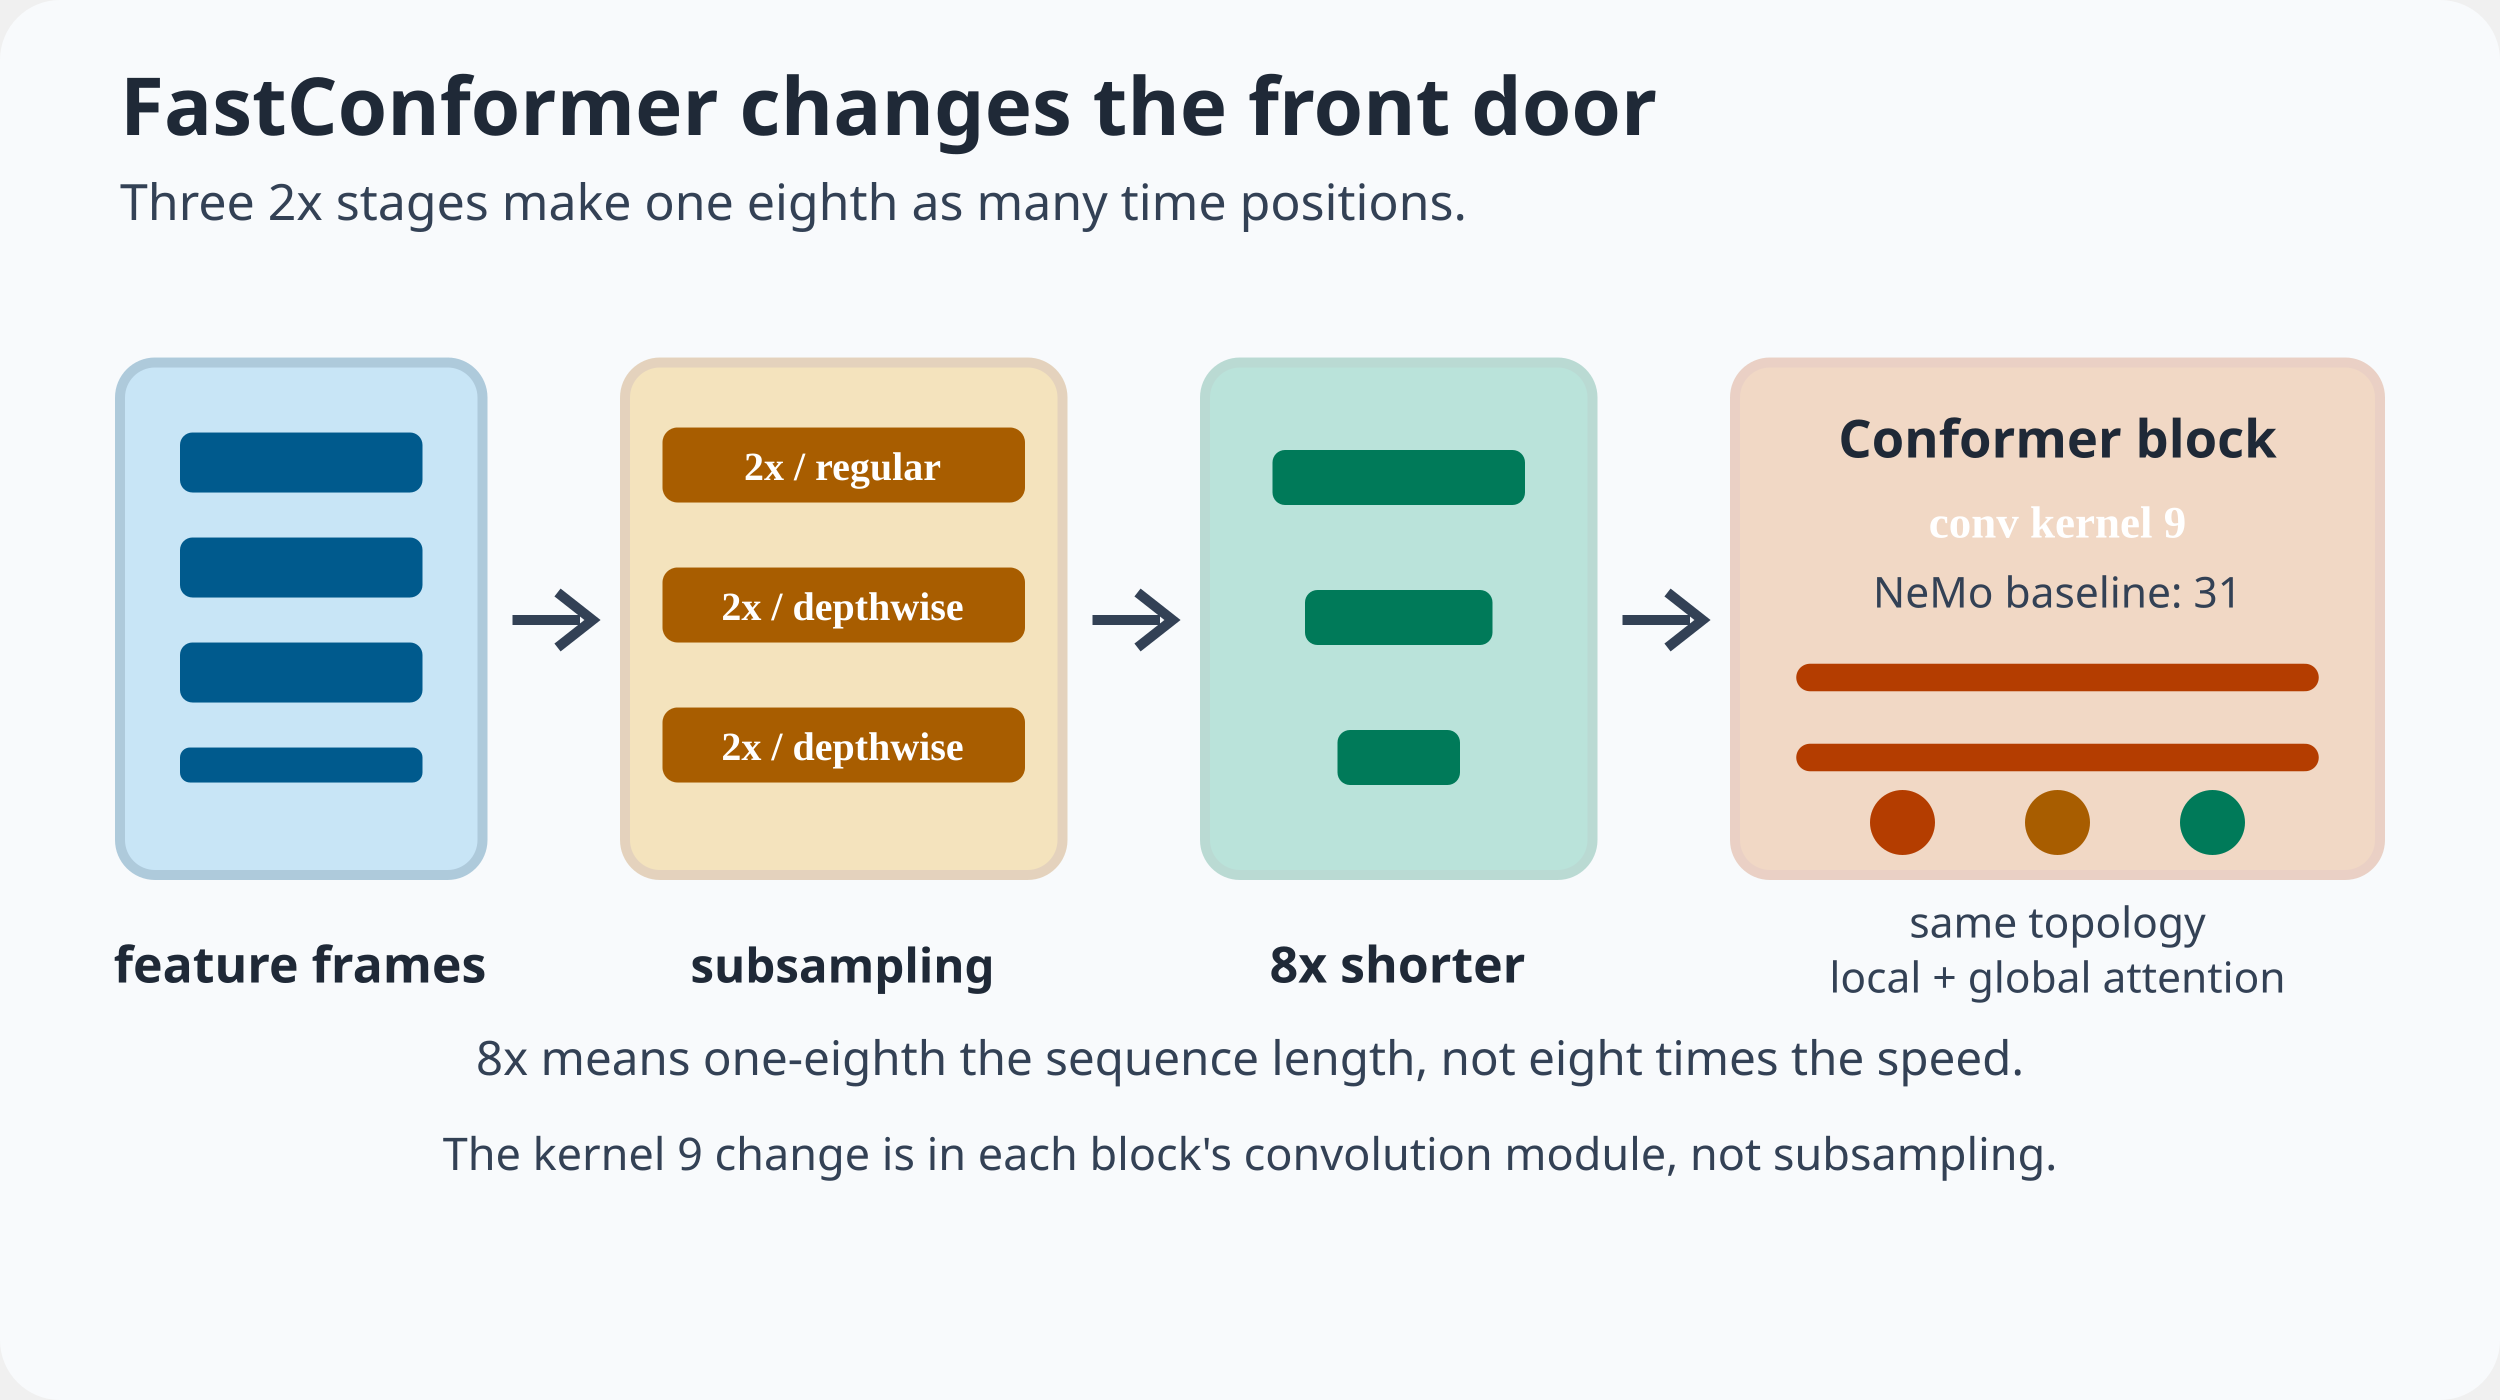
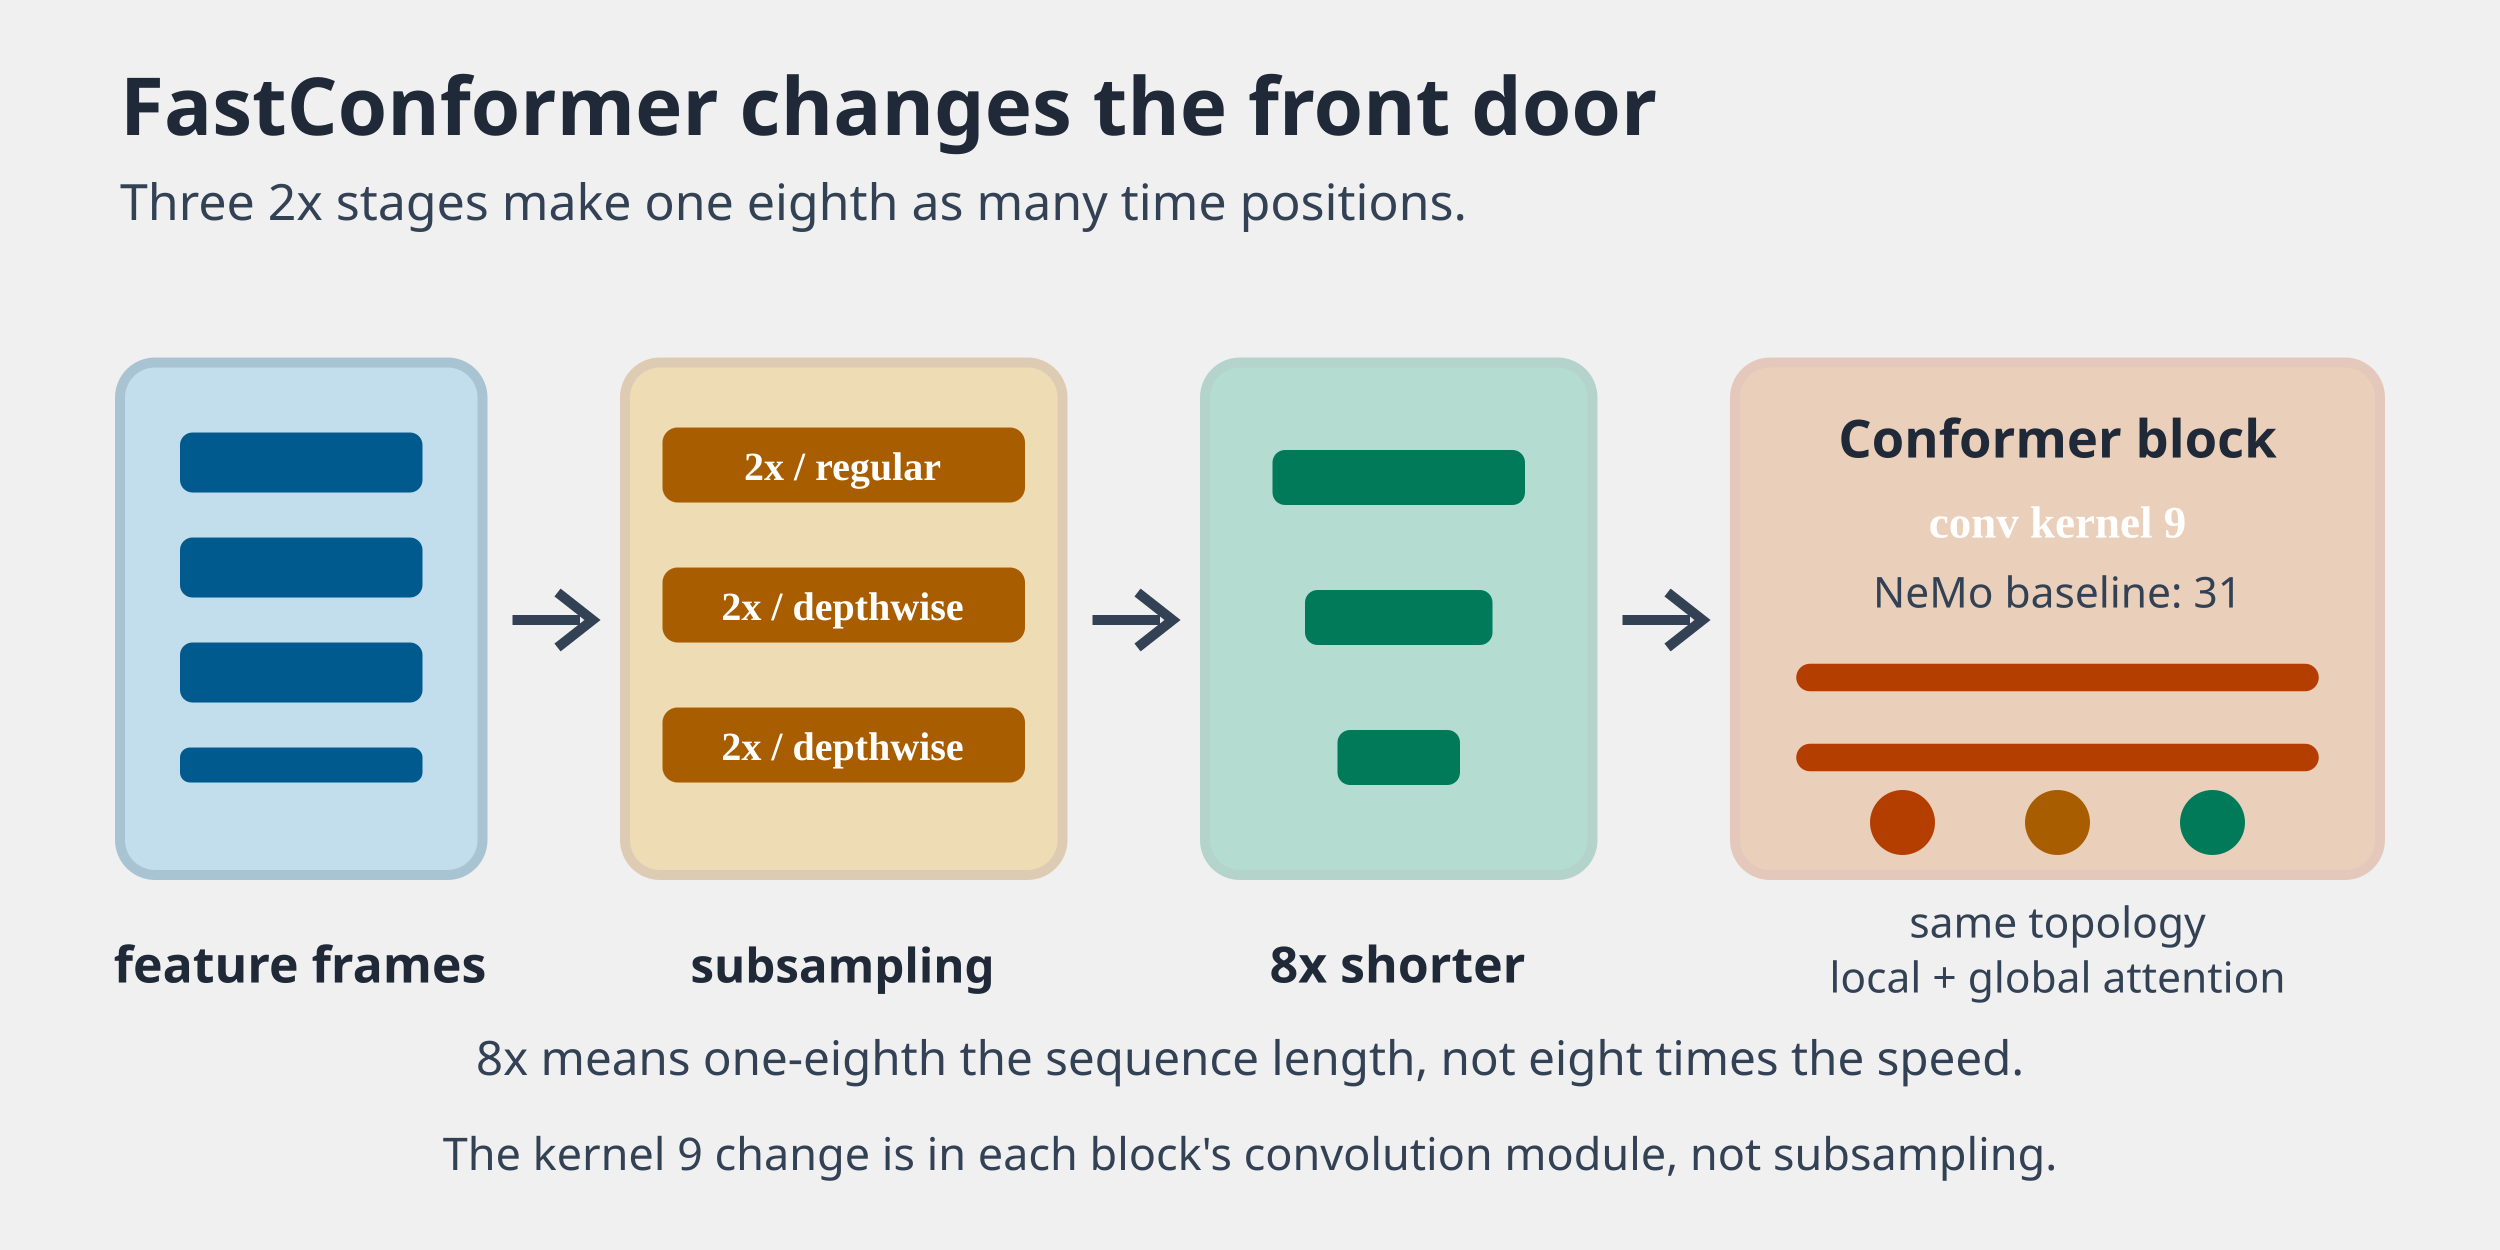
- <svg xmlns="http://www.w3.org/2000/svg" viewBox="0 0 1000 560" role="img" aria-labelledby="title desc">
+ <svg xmlns="http://www.w3.org/2000/svg" viewBox="0 0 1000 500" role="img" aria-labelledby="title desc">
  <style>
    .bg{fill:#f8fafc}.text{fill:#1f2937;font-family:system-ui,sans-serif}.muted{fill:#334155;font-family:system-ui,sans-serif}.line{stroke:#334155}.blue{fill:#005a8d}.orange{fill:#a85d00}.green{fill:#007a59}.red{fill:#b43d00}
    @media(prefers-color-scheme:dark){.bg{fill:#111827}.text{fill:#f8fafc}.muted{fill:#e2e8f0}.line{stroke:#cbd5e1}}
  </style>
-   <rect class="bg" width="1000" height="560" rx="24" />
  <text class="text" x="48" y="54" font-size="32" font-weight="700">FastConformer changes the front door</text>
  <text class="muted" x="48" y="88" font-size="20">Three 2x stages make one eighth as many time positions.</text>
  <g transform="translate(48 145)">
    <rect width="145" height="205" rx="14" fill="#56b4e9" opacity=".3" stroke="#005a8d" stroke-width="4" />
    <g fill="#005a8d">
      <rect x="24" y="28" width="97" height="24" rx="5" />
      <rect x="24" y="70" width="97" height="24" rx="5" />
      <rect x="24" y="112" width="97" height="24" rx="5" />
      <rect x="24" y="154" width="97" height="14" rx="4" />
    </g>
    <text class="text" x="72" y="248" text-anchor="middle" font-size="20" font-weight="700">feature frames</text>
  </g>
  <path d="M205 248h27" class="line" stroke-width="4" />
  <path d="m223 237 14 11-14 11" fill="none" class="line" stroke-width="4" />
  <g transform="translate(250 145)">
    <rect width="175" height="205" rx="14" fill="#e69f00" opacity=".25" stroke="#a85d00" stroke-width="4" />
    <g fill="#a85d00">
      <rect x="15" y="26" width="145" height="30" rx="6" />
      <rect x="15" y="82" width="145" height="30" rx="6" />
      <rect x="15" y="138" width="145" height="30" rx="6" />
    </g>
    <text fill="white" x="87" y="47" text-anchor="middle" font-size="16" font-weight="700">2x / regular</text>
    <text fill="white" x="87" y="103" text-anchor="middle" font-size="16" font-weight="700">2x / depthwise</text>
    <text fill="white" x="87" y="159" text-anchor="middle" font-size="16" font-weight="700">2x / depthwise</text>
    <text class="text" x="87" y="248" text-anchor="middle" font-size="19" font-weight="700">subsampling</text>
  </g>
  <path d="M437 248h27" class="line" stroke-width="4" />
  <path d="m455 237 14 11-14 11" fill="none" class="line" stroke-width="4" />
  <g transform="translate(482 145)">
    <rect width="155" height="205" rx="14" fill="#009e73" opacity=".25" stroke="#007a59" stroke-width="4" />
    <rect x="27" y="35" width="101" height="22" rx="5" fill="#007a59" />
    <rect x="40" y="91" width="75" height="22" rx="5" fill="#007a59" />
    <rect x="53" y="147" width="49" height="22" rx="5" fill="#007a59" />
    <text class="text" x="77" y="248" text-anchor="middle" font-size="20" font-weight="700">8x shorter</text>
  </g>
  <path d="M649 248h27" class="line" stroke-width="4" />
  <path d="m667 237 14 11-14 11" fill="none" class="line" stroke-width="4" />
  <g transform="translate(694 145)">
    <rect width="258" height="205" rx="14" fill="#d55e00" opacity=".22" stroke="#b43d00" stroke-width="4" />
    <text class="text" x="129" y="38" text-anchor="middle" font-size="21" font-weight="700">Conformer block</text>
    <text fill="white" x="129" y="70" text-anchor="middle" font-size="18" font-weight="700">conv kernel 9</text>
    <text class="muted" x="129" y="98" text-anchor="middle" font-size="17">NeMo baseline: 31</text>
    <path d="M30 126h198M30 158h198" stroke="#b43d00" stroke-width="11" stroke-linecap="round" />
    <circle cx="67" cy="184" r="13" fill="#b43d00" />
    <circle cx="129" cy="184" r="13" fill="#a85d00" />
    <circle cx="191" cy="184" r="13" fill="#007a59" />
    <text class="muted" x="129" y="230" text-anchor="middle" font-size="17">same topology</text>
    <text class="muted" x="129" y="252" text-anchor="middle" font-size="17">local + global attention</text>
  </g>
  <text class="muted" x="500" y="430" text-anchor="middle" font-size="19">8x means one-eighth the sequence length, not eight times the speed.</text>
  <text class="muted" x="500" y="468" text-anchor="middle" font-size="18">The kernel 9 change is in each block's convolution module, not subsampling.</text>
</svg>
